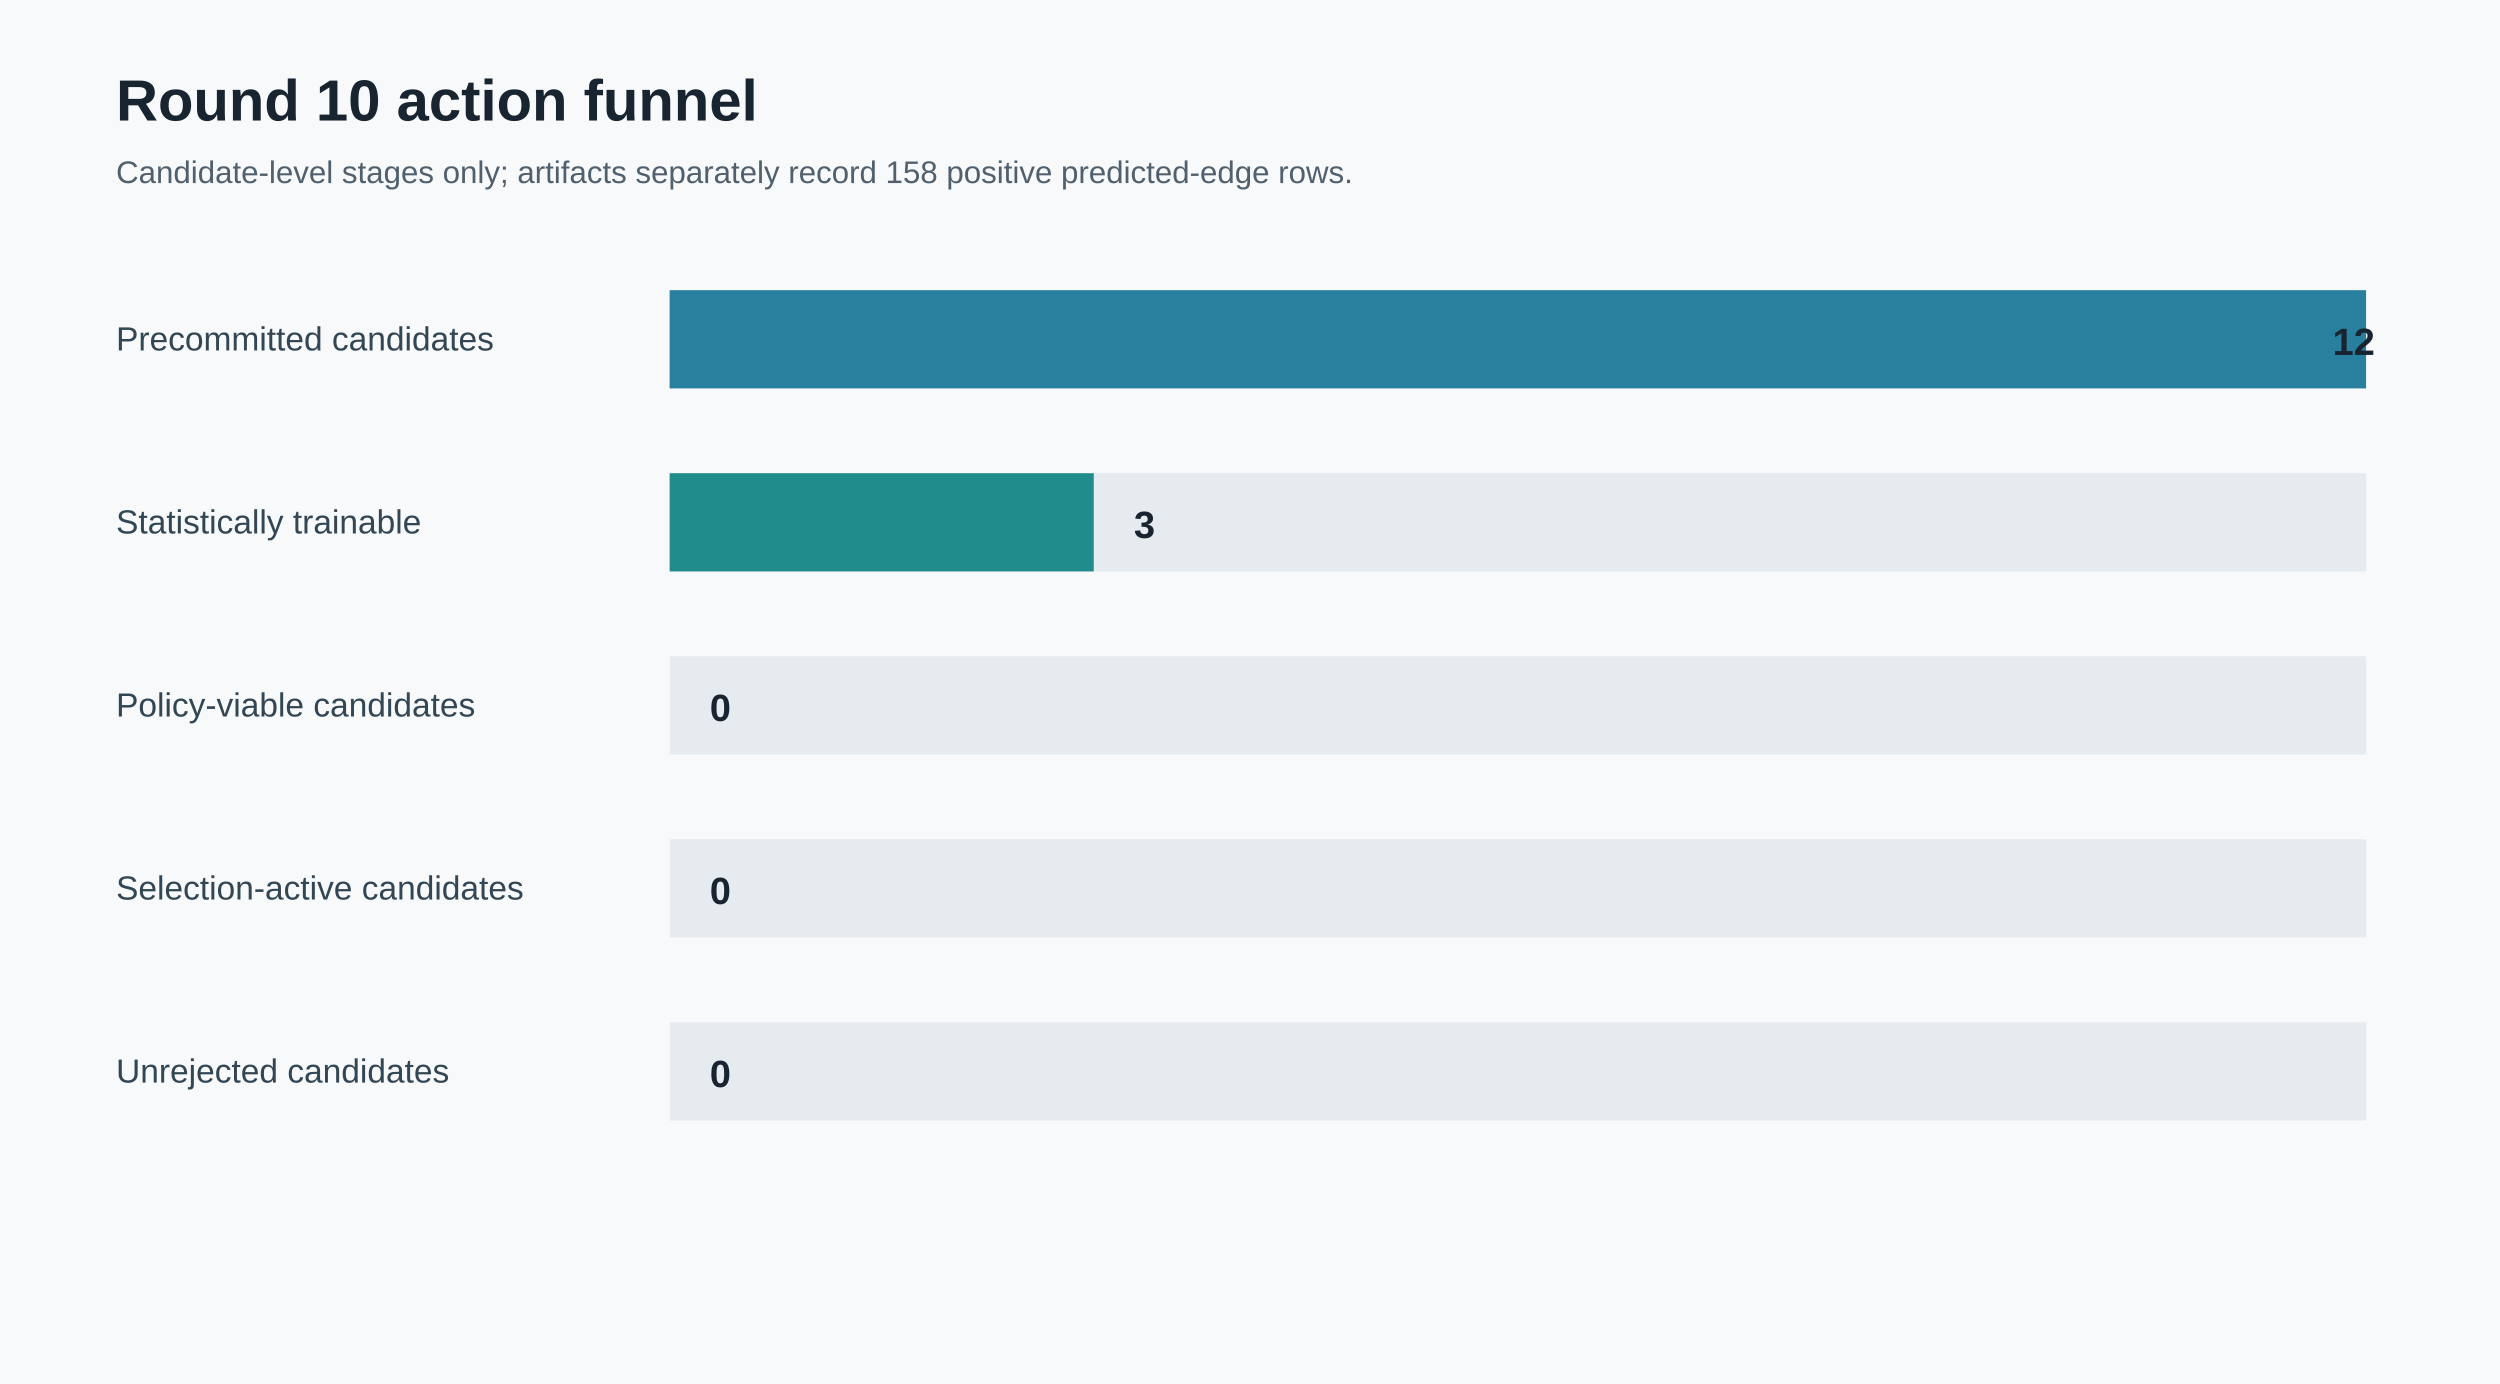
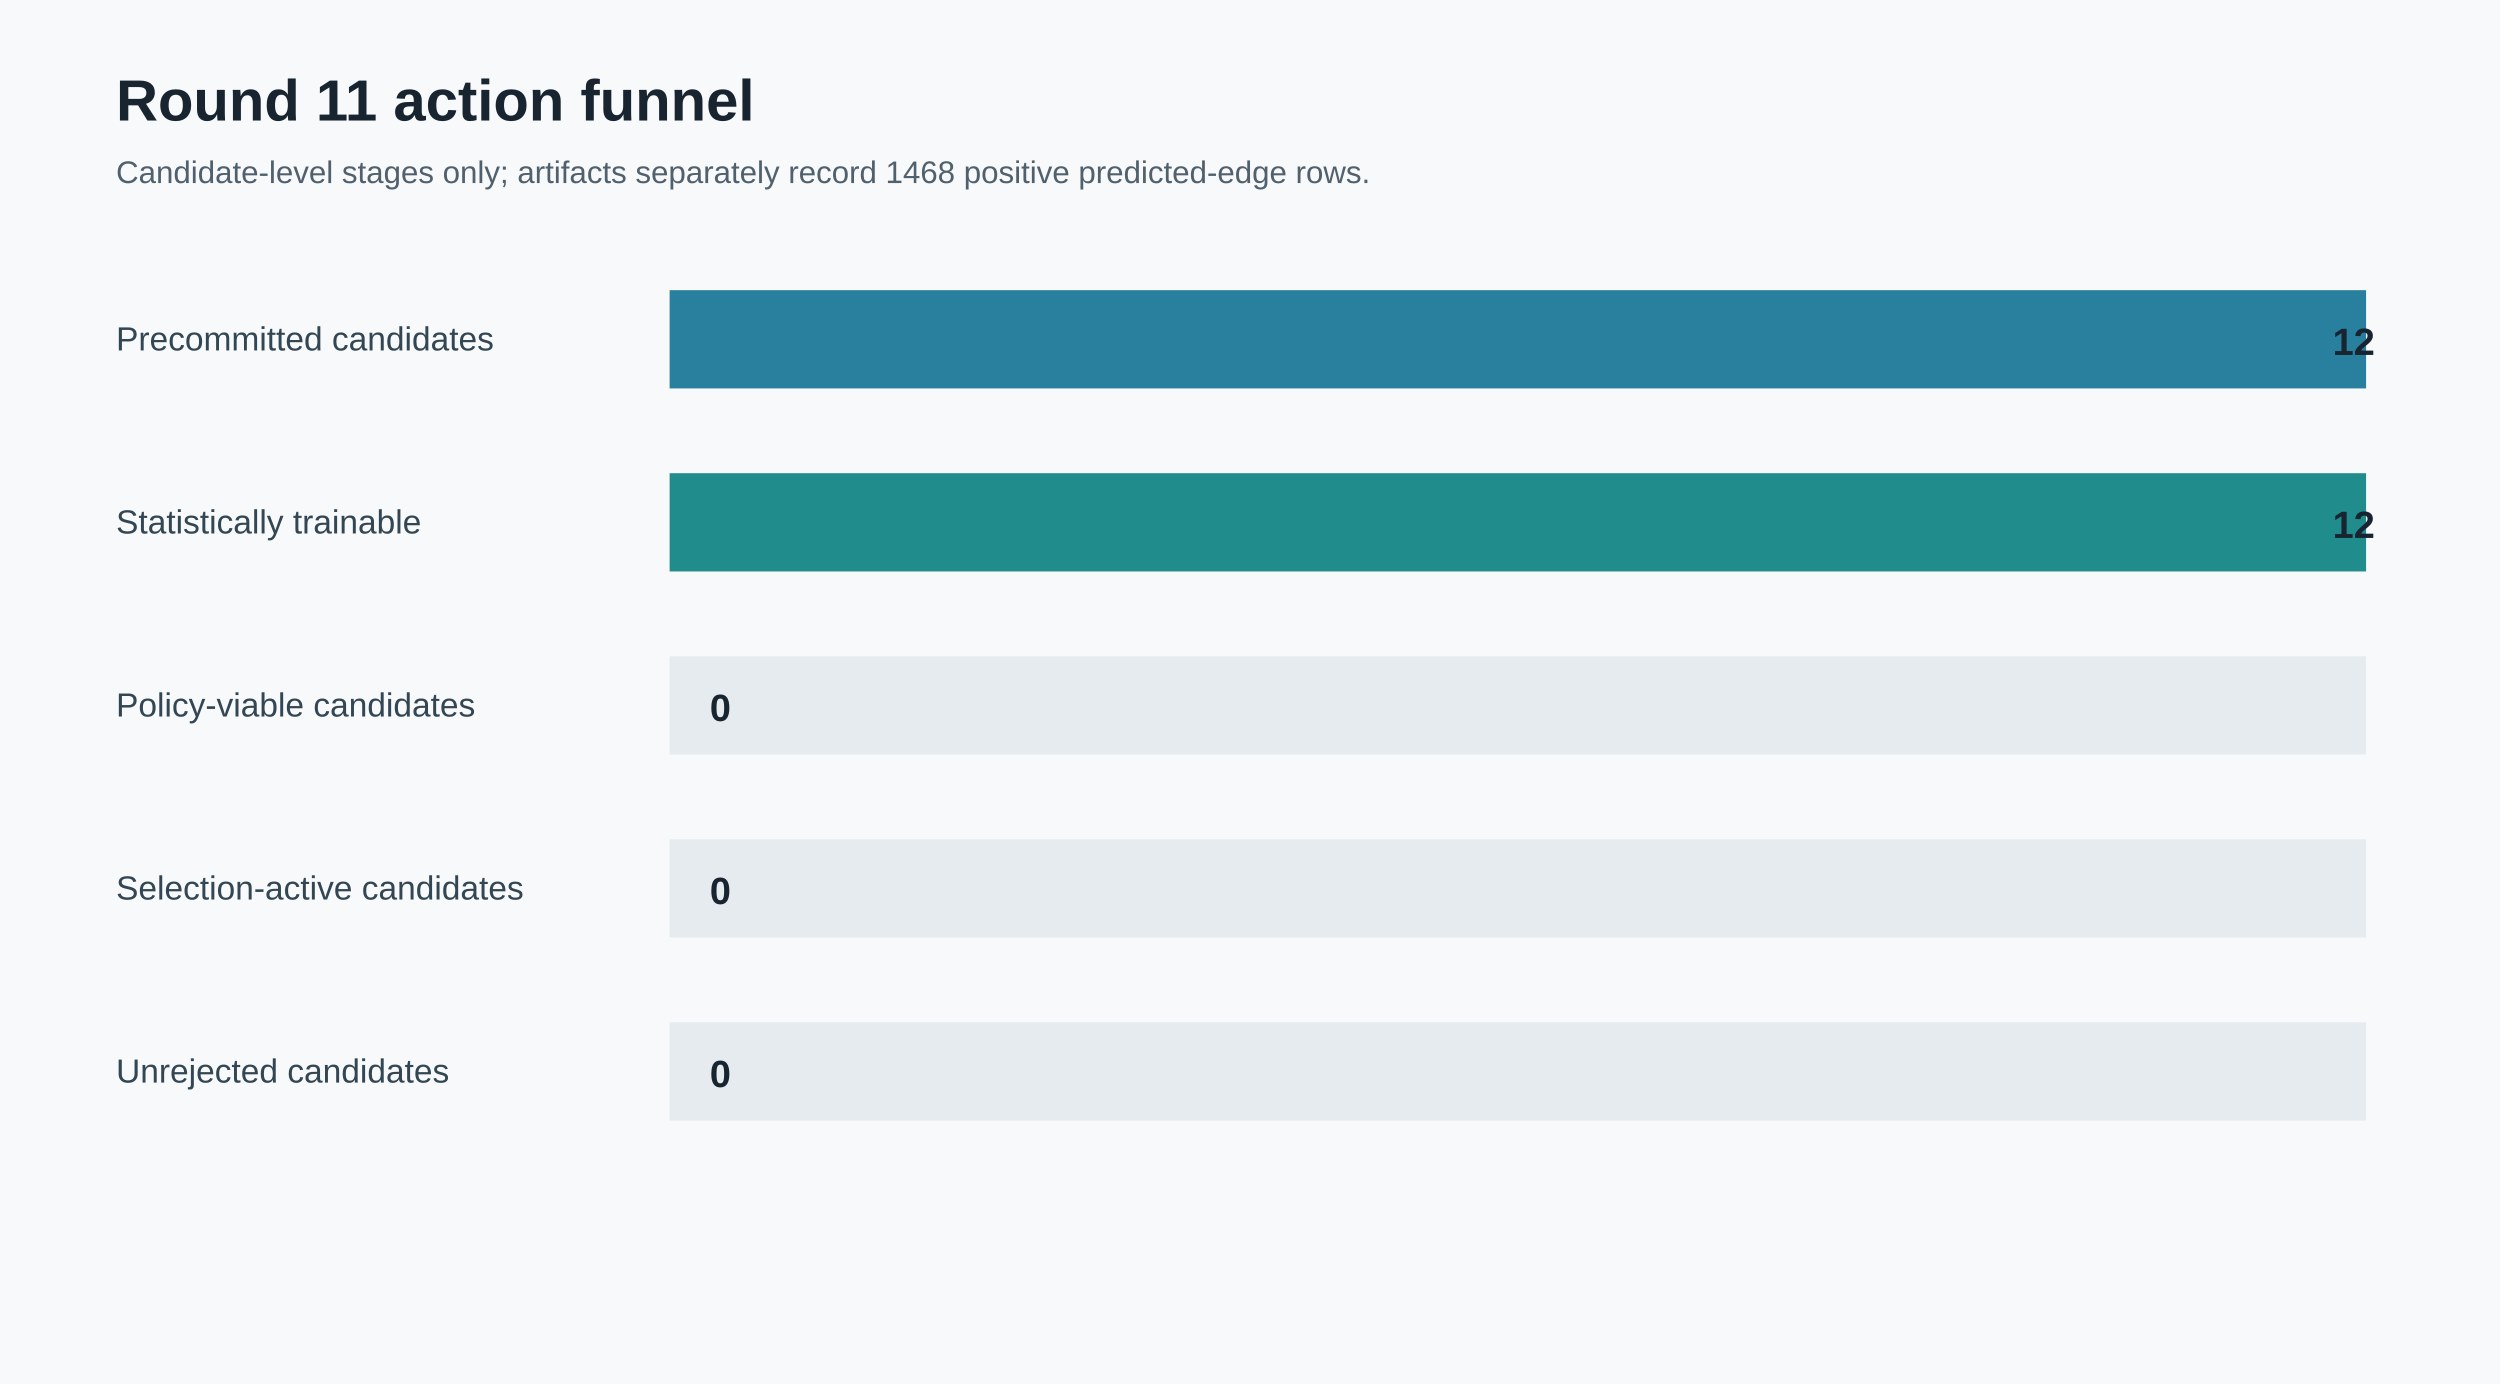
<svg xmlns="http://www.w3.org/2000/svg" width="1120" height="620" viewBox="0 0 1120 620">
  <rect width="100%" height="100%" fill="#f7f9fb" />
-   <text x="52" y="54" font-family="Segoe UI, Arial, sans-serif" font-size="26" font-weight="700" fill="#18242f">Round 10 action funnel</text>
-   <text x="52" y="82" font-family="Segoe UI, Arial, sans-serif" font-size="14" fill="#51606d">Candidate-level stages only; artifacts separately record 158 positive predicted-edge rows.</text>
+   <text x="52" y="54" font-family="Segoe UI, Arial, sans-serif" font-size="26" font-weight="700" fill="#18242f">Round 11 action funnel</text>
+   <text x="52" y="82" font-family="Segoe UI, Arial, sans-serif" font-size="14" fill="#51606d">Candidate-level stages only; artifacts separately record 1468 positive predicted-edge rows.</text>
  <text x="52" y="157" font-family="Segoe UI, Arial, sans-serif" font-size="15" fill="#334653">Precommitted candidates</text>
  <rect x="300" y="130" width="760" height="44" fill="#e6ebef" />
  <rect x="300" y="130" width="760.0" height="44" fill="#287f9e" />
  <text x="1045.0" y="159" font-family="Segoe UI, Arial, sans-serif" font-size="17" font-weight="700" fill="#18242f">12</text>
  <text x="52" y="239" font-family="Segoe UI, Arial, sans-serif" font-size="15" fill="#334653">Statistically trainable</text>
  <rect x="300" y="212" width="760" height="44" fill="#e6ebef" />
-   <rect x="300" y="212" width="190.0" height="44" fill="#218c8c" />
-   <text x="508.0" y="241" font-family="Segoe UI, Arial, sans-serif" font-size="17" font-weight="700" fill="#18242f">3</text>
+   <rect x="300" y="212" width="760.0" height="44" fill="#218c8c" />
+   <text x="1045.0" y="241" font-family="Segoe UI, Arial, sans-serif" font-size="17" font-weight="700" fill="#18242f">12</text>
  <text x="52" y="321" font-family="Segoe UI, Arial, sans-serif" font-size="15" fill="#334653">Policy-viable candidates</text>
  <rect x="300" y="294" width="760" height="44" fill="#e6ebef" />
  <text x="318.0" y="323" font-family="Segoe UI, Arial, sans-serif" font-size="17" font-weight="700" fill="#18242f">0</text>
  <text x="52" y="403" font-family="Segoe UI, Arial, sans-serif" font-size="15" fill="#334653">Selection-active candidates</text>
  <rect x="300" y="376" width="760" height="44" fill="#e6ebef" />
  <text x="318.0" y="405" font-family="Segoe UI, Arial, sans-serif" font-size="17" font-weight="700" fill="#18242f">0</text>
  <text x="52" y="485" font-family="Segoe UI, Arial, sans-serif" font-size="15" fill="#334653">Unrejected candidates</text>
  <rect x="300" y="458" width="760" height="44" fill="#e6ebef" />
  <text x="318.0" y="487" font-family="Segoe UI, Arial, sans-serif" font-size="17" font-weight="700" fill="#18242f">0</text>
</svg>
